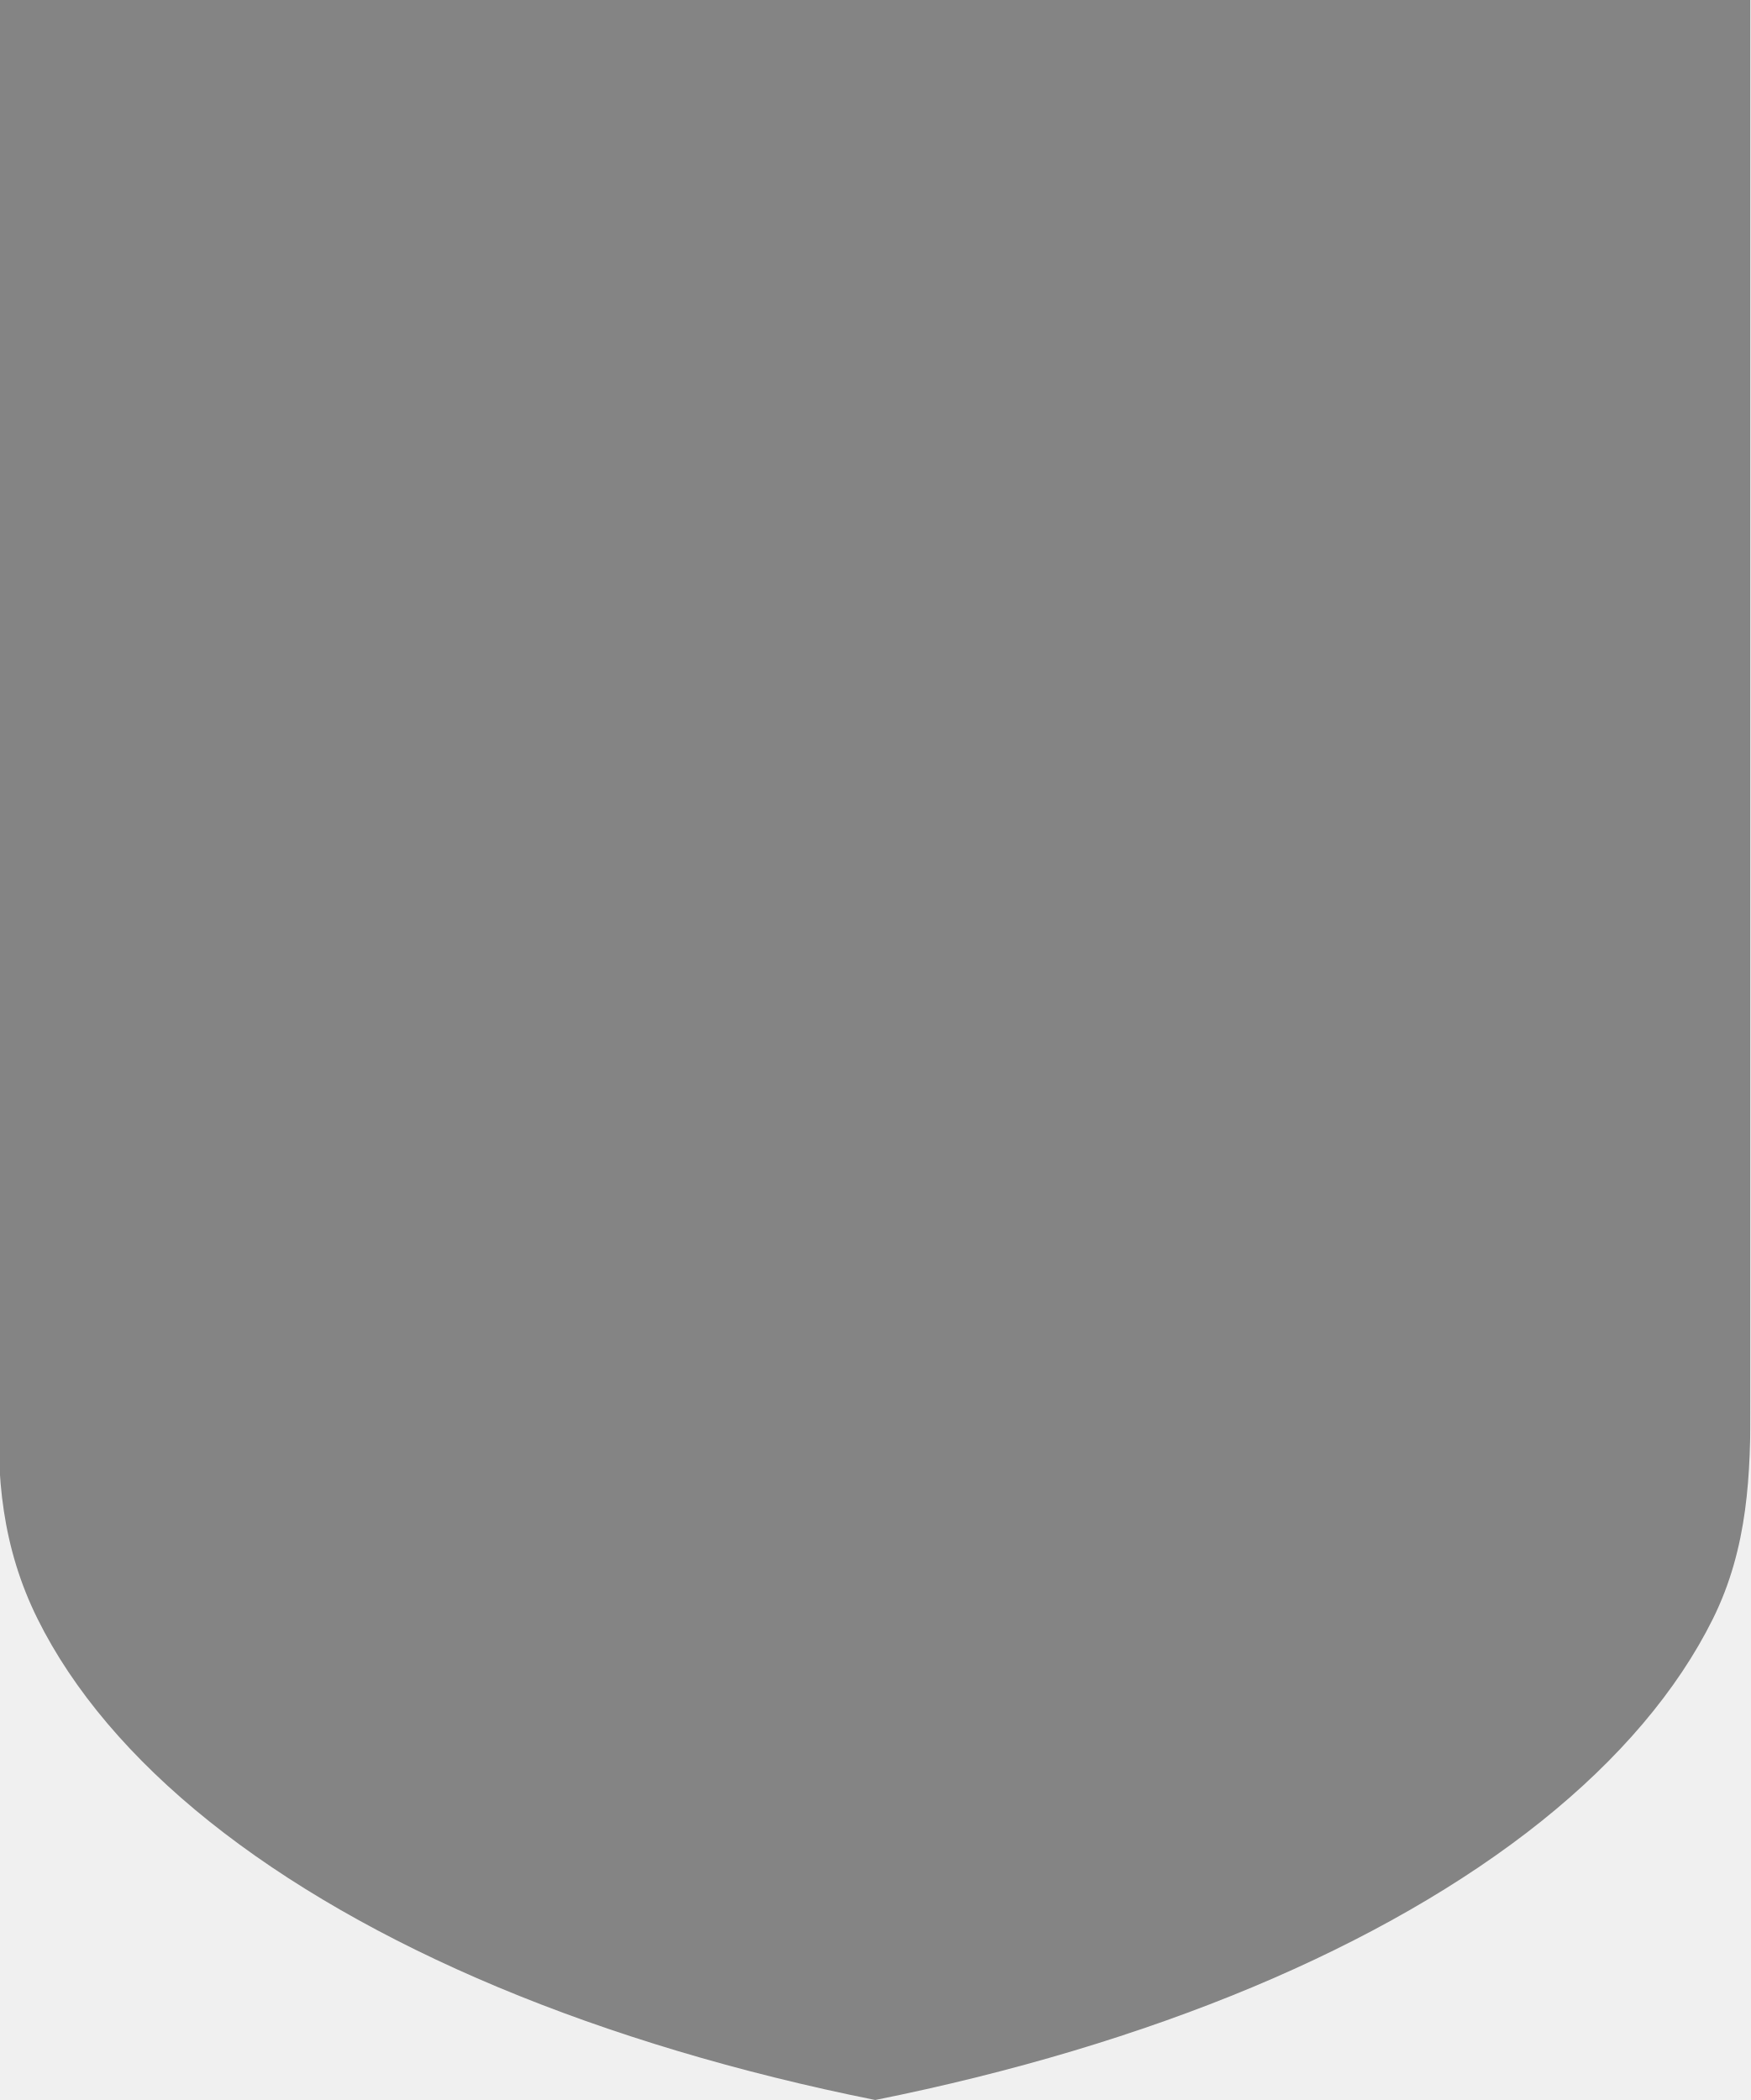
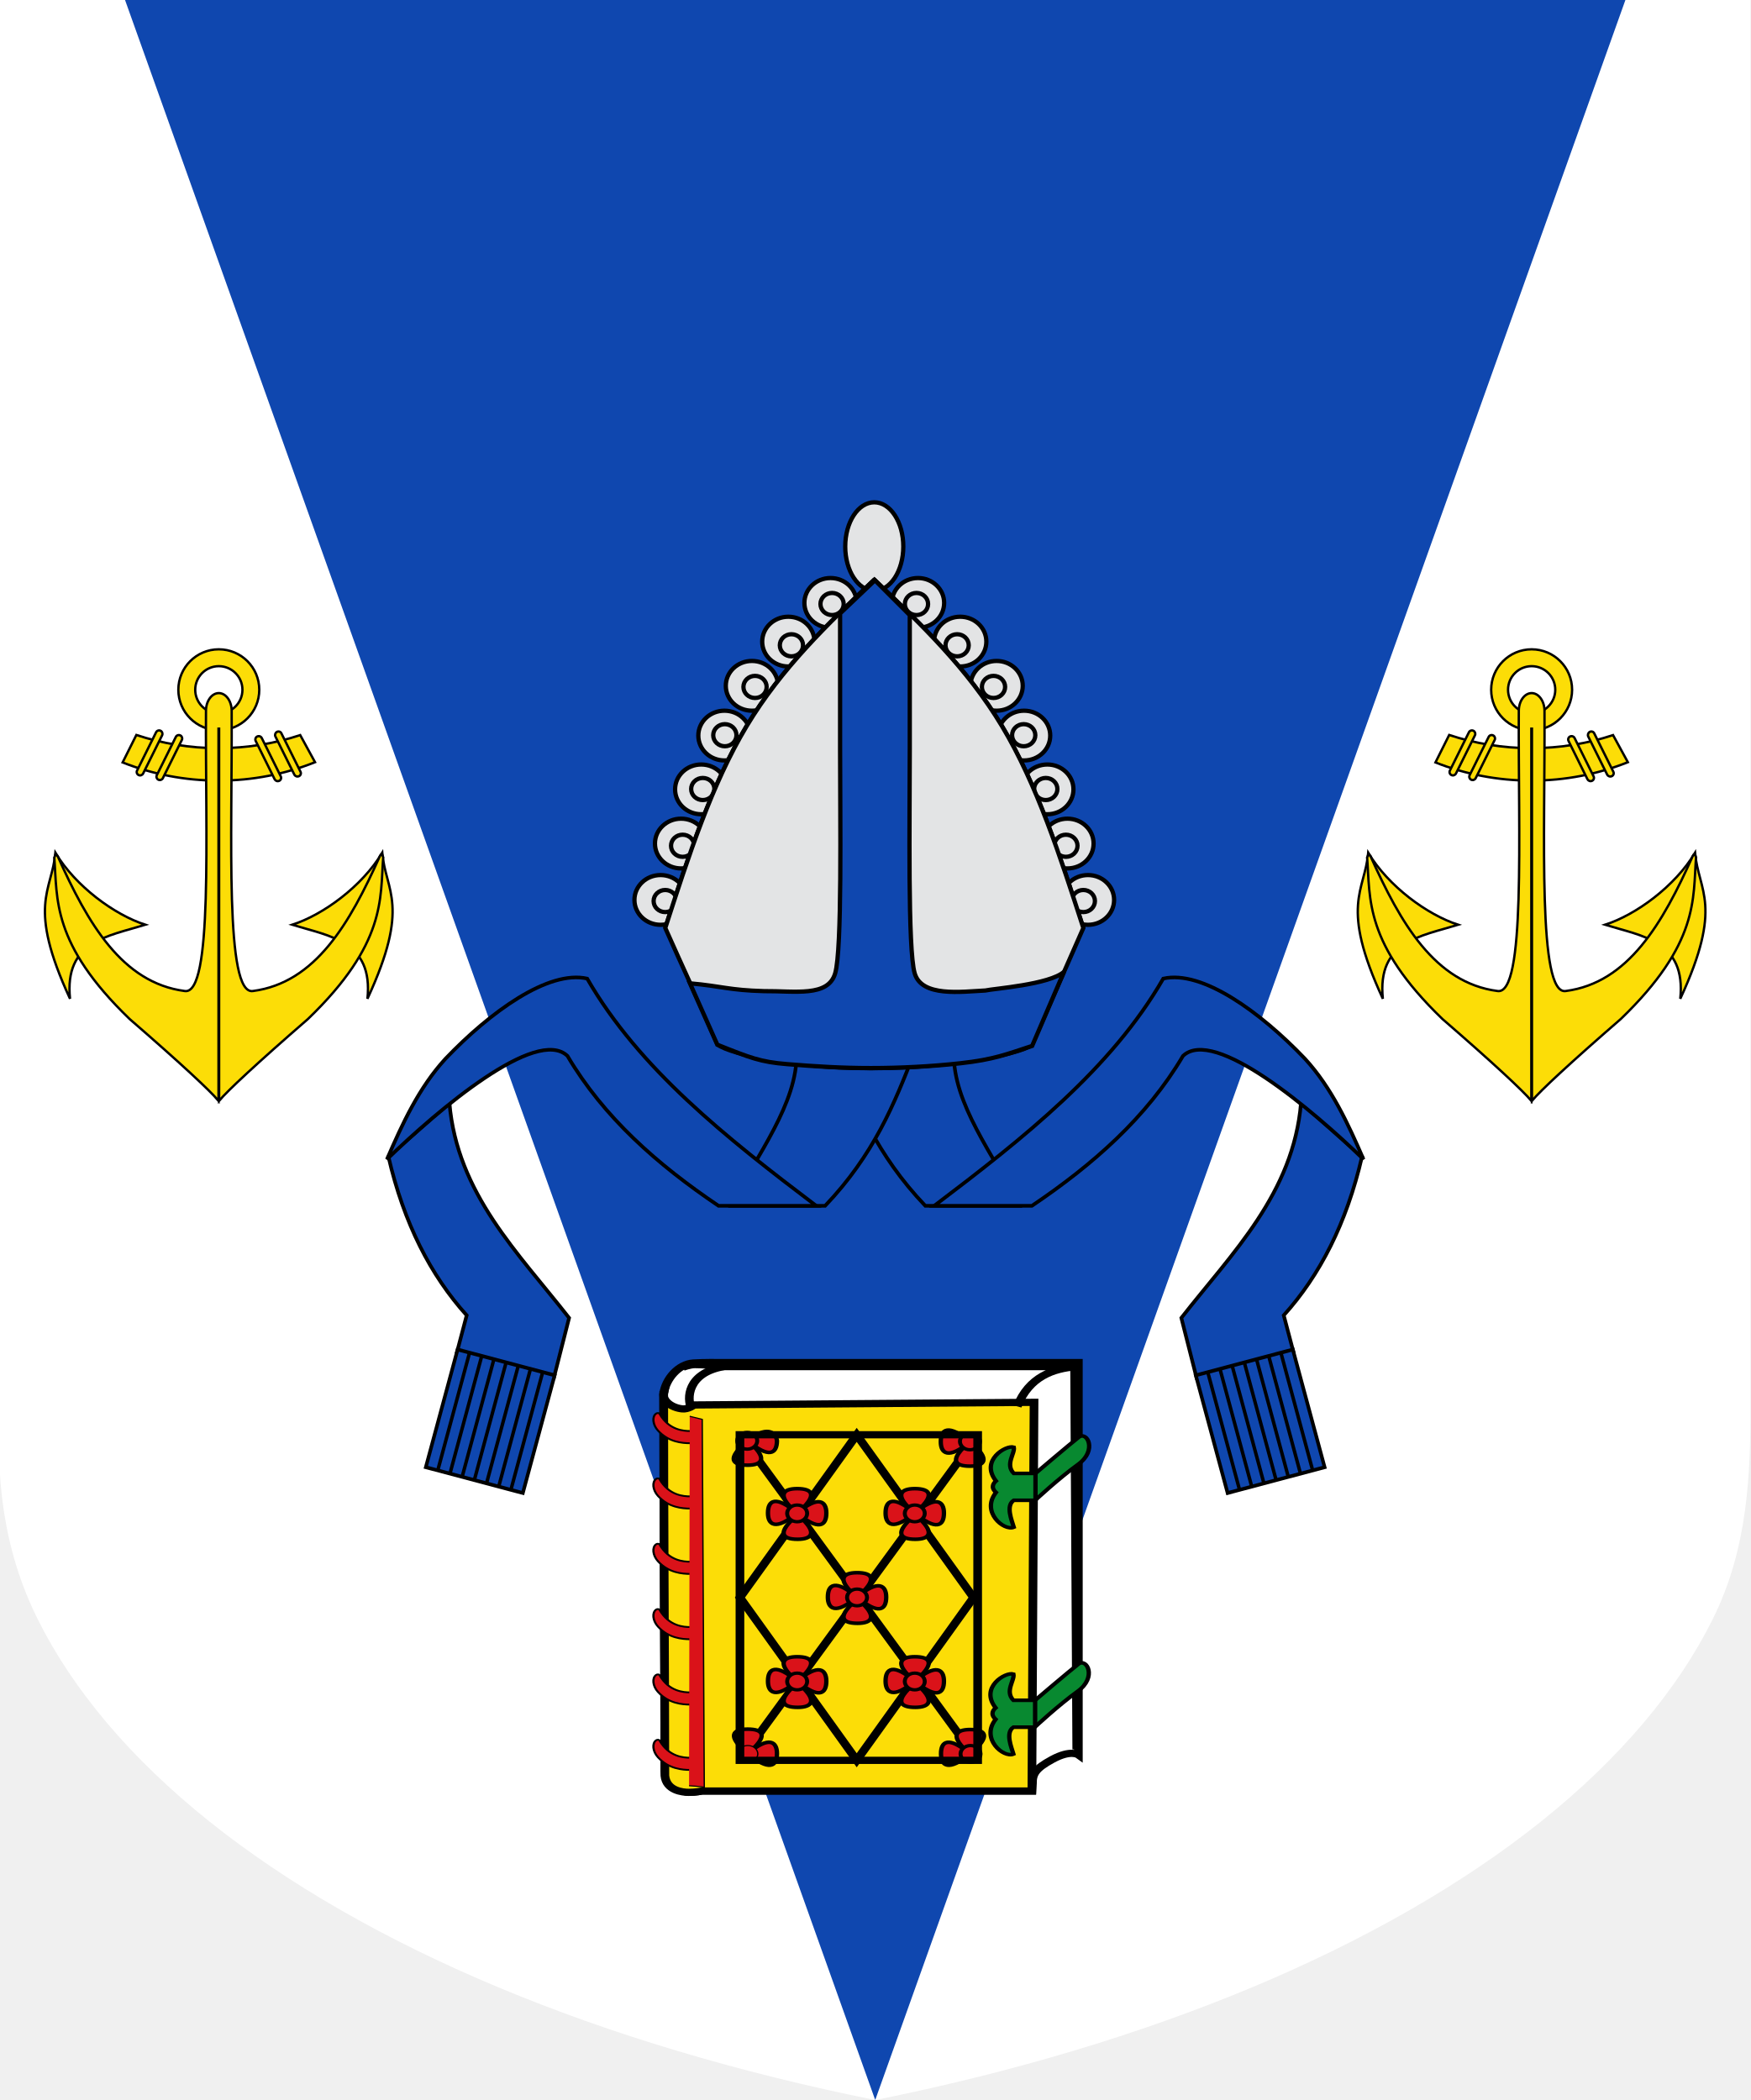
- <svg xmlns="http://www.w3.org/2000/svg" version="1.1" baseProfile="full" preserveAspectRatio="xMidYMid meet" height="600" width="500" viewBox="0,0,1000,1200 ">
+ <svg xmlns="http://www.w3.org/2000/svg" version="1.1" baseProfile="full" preserveAspectRatio="xMidYMid meet" height="1200" width="1000" viewBox="0,0,1000,1200 ">
  <defs />
  <g>
-     <g mask="url(#mask7-1)">
+     <g mask="url(#mask10-1)">
      <g>
-         <g fill="#848484">
-           <rect x="0" y="0" width="1000" height="1200" />
+         <g>
+           <g stroke-width="4" stroke="none">
+             <g fill="#ffffff">
+               <rect x="-100" y="-100" width="1200" height="1400" />
+             </g>
+             <g fill="#0f47af">
+               <path fill-rule="evenodd" d="M 0 -200 L 500,1200 L 1000,-200 L 0,-200 Z" />
+             </g>
+           </g>
+         </g>
+         <g transform="translate(0,0)">
+           <g fill="#fcdd07">
+             <g class="PlaceCharge" transform=" translate(25,370.3643) scale(1.342903, 1.342903) ">
+               <g>
+                 <path d="m 74.47,0.5 c -9.51,0 -17.22,7.715 -17.22,17.21 0,9.5 7.71,17.22 17.22,17.22 9.5,0 17.21,-7.72 17.21,-17.22 C 91.68,8.215 83.97,0.5 74.47,0.5 z m 0,7.175 c 5.54,0 10.05,4.505 10.05,10.035 0,5.54 -4.51,10.05 -10.05,10.05 -5.55,0 -10.04,-4.51 -10.04,-10.05 0,-5.53 4.49,-10.035 10.04,-10.035 z" fill-rule="evenodd" stroke="#000000" stroke-width="1" />
+                 <path d="m 39.39,36.95 -5.84,11.69 c 12.64,4.99 26.39,7.73 40.79,7.73 14.5,0 28.36,-2.78 41.06,-7.83 L 109.1,37 c -10.88,3.61 -22.6,5.56 -34.76,5.56 -12.21,0 -23.96,-1.97 -34.95,-5.61 z" fill-rule="evenodd" stroke="#000000" stroke-width="1" />
+                 <path d="m 90.81,37.6 c -0.71,0.35 -1,1.21 -0.64,1.92 l 8.05,16.28 c 0.4,0.71 1.2,1 1.98,0.64 0.7,-0.35 1,-1.21 0.6,-1.92 L 92.74,38.25 c -0.36,-0.71 -1.21,-1 -1.93,-0.65 z m 8.41,-1.97 c -0.7,0.35 -1,1.21 -0.7,1.92 l 8.08,16.27 c 0.4,0.72 1.2,1 2,0.65 0.7,-0.35 1,-1.21 0.6,-1.92 l -8.1,-16.28 c -0.3,-0.71 -1.18,-1 -1.88,-0.64 z M 58.1,37.14 c 0.71,0.35 1,1.21 0.65,1.92 l -8.09,16.28 c -0.35,0.71 -1.21,1 -1.92,0.64 -0.71,-0.35 -1,-1.21 -0.65,-1.92 l 8.09,-16.27 c 0.35,-0.72 1.21,-1 1.92,-0.65 z m -8.4,-1.98 c 0.71,0.36 1,1.22 0.65,1.93 l -8.08,16.26 c -0.36,0.72 -1.22,1 -1.93,0.65 -0.71,-0.36 -1,-1.21 -0.64,-1.92 l 8.08,-16.27 c 0.35,-0.71 1.21,-1 1.92,-0.65 z" fill-rule="evenodd" stroke="#000000" stroke-width="1" />
+                 <path d="M 4.948,87.05 C 13.55,101.4 30.16,113.5 43.21,117.7 27.35,122.6 8.667,124.6 11.17,149.2 -7.298,109.2 3.508,103.6 4.948,87.05 z" fill-rule="evenodd" stroke="#000000" stroke-width="1" />
+                 <path d="m 144,87.05 c -8.6,14.35 -25.2,26.45 -38.3,30.65 15.9,4.9 34.5,6.9 32,31.5 18.5,-40 7.7,-45.6 6.3,-62.15 z" fill-rule="evenodd" stroke="#000000" stroke-width="1" />
+                 <path d="m 74.48,19.13 c -3.02,0 -5.47,3.39 -5.47,7.56 l 0,0 C 68.7,78.92 72.03,147.8 59.95,145.9 33.3,142.4 18.71,117.1 5.901,88.48 L 5.391,88 4.91,88 4.43,89.32 4.47,88.97 c 1.372,17.63 -1.25,36.73 32.04,68.83 21.8,18.9 34.21,30.5 37.83,34.8 l 0,-158.33 c 0,0 0.1,0 0.14,0 0,0 0.1,0 0.12,0 l 0,158.33 c 3.61,-4.3 16.02,-15.9 37.8,-34.8 33.3,-32.1 30.7,-51.2 32,-68.83 l 0.1,0.35 -0.5,-1.44 -0.6,0 -0.4,0.6 C 130.2,117.1 115.6,142.4 88.99,145.9 76.97,147.8 80.2,79.61 79.94,27.47 c 0,0 0,-0.1 0,-0.1 0,-0.22 0,-0.44 0,-0.67 0,-4.17 -2.46,-7.57 -5.48,-7.57 z" fill-rule="evenodd" stroke="#000000" stroke-width="1" />
+               </g>
+             </g>
+           </g>
+           <g fill="#fcdd07">
+             <g class="PlaceCharge" transform=" translate(775,370.3643) scale(1.342903, 1.342903) ">
+               <g>
+                 <path d="m 74.47,0.5 c -9.51,0 -17.22,7.715 -17.22,17.21 0,9.5 7.71,17.22 17.22,17.22 9.5,0 17.21,-7.72 17.21,-17.22 C 91.68,8.215 83.97,0.5 74.47,0.5 z m 0,7.175 c 5.54,0 10.05,4.505 10.05,10.035 0,5.54 -4.51,10.05 -10.05,10.05 -5.55,0 -10.04,-4.51 -10.04,-10.05 0,-5.53 4.49,-10.035 10.04,-10.035 z" fill-rule="evenodd" stroke="#000000" stroke-width="1" />
+                 <path d="m 39.39,36.95 -5.84,11.69 c 12.64,4.99 26.39,7.73 40.79,7.73 14.5,0 28.36,-2.78 41.06,-7.83 L 109.1,37 c -10.88,3.61 -22.6,5.56 -34.76,5.56 -12.21,0 -23.96,-1.97 -34.95,-5.61 z" fill-rule="evenodd" stroke="#000000" stroke-width="1" />
+                 <path d="m 90.81,37.6 c -0.71,0.35 -1,1.21 -0.64,1.92 l 8.05,16.28 c 0.4,0.71 1.2,1 1.98,0.64 0.7,-0.35 1,-1.21 0.6,-1.92 L 92.74,38.25 c -0.36,-0.71 -1.21,-1 -1.93,-0.65 z m 8.41,-1.97 c -0.7,0.35 -1,1.21 -0.7,1.92 l 8.08,16.27 c 0.4,0.72 1.2,1 2,0.65 0.7,-0.35 1,-1.21 0.6,-1.92 l -8.1,-16.28 c -0.3,-0.71 -1.18,-1 -1.88,-0.64 z M 58.1,37.14 c 0.71,0.35 1,1.21 0.65,1.92 l -8.09,16.28 c -0.35,0.71 -1.21,1 -1.92,0.64 -0.71,-0.35 -1,-1.21 -0.65,-1.92 l 8.09,-16.27 c 0.35,-0.72 1.21,-1 1.92,-0.65 z m -8.4,-1.98 c 0.71,0.36 1,1.22 0.65,1.93 l -8.08,16.26 c -0.36,0.72 -1.22,1 -1.93,0.65 -0.71,-0.36 -1,-1.21 -0.64,-1.92 l 8.08,-16.27 c 0.35,-0.71 1.21,-1 1.92,-0.65 z" fill-rule="evenodd" stroke="#000000" stroke-width="1" />
+                 <path d="M 4.948,87.05 C 13.55,101.4 30.16,113.5 43.21,117.7 27.35,122.6 8.667,124.6 11.17,149.2 -7.298,109.2 3.508,103.6 4.948,87.05 z" fill-rule="evenodd" stroke="#000000" stroke-width="1" />
+                 <path d="m 144,87.05 c -8.6,14.35 -25.2,26.45 -38.3,30.65 15.9,4.9 34.5,6.9 32,31.5 18.5,-40 7.7,-45.6 6.3,-62.15 z" fill-rule="evenodd" stroke="#000000" stroke-width="1" />
+                 <path d="m 74.48,19.13 c -3.02,0 -5.47,3.39 -5.47,7.56 l 0,0 C 68.7,78.92 72.03,147.8 59.95,145.9 33.3,142.4 18.71,117.1 5.901,88.48 L 5.391,88 4.91,88 4.43,89.32 4.47,88.97 c 1.372,17.63 -1.25,36.73 32.04,68.83 21.8,18.9 34.21,30.5 37.83,34.8 l 0,-158.33 c 0,0 0.1,0 0.14,0 0,0 0.1,0 0.12,0 l 0,158.33 c 3.61,-4.3 16.02,-15.9 37.8,-34.8 33.3,-32.1 30.7,-51.2 32,-68.83 l 0.1,0.35 -0.5,-1.44 -0.6,0 -0.4,0.6 C 130.2,117.1 115.6,142.4 88.99,145.9 76.97,147.8 80.2,79.61 79.94,27.47 c 0,0 0,-0.1 0,-0.1 0,-0.22 0,-0.44 0,-0.67 0,-4.17 -2.46,-7.57 -5.48,-7.57 z" fill-rule="evenodd" stroke="#000000" stroke-width="1" />
+               </g>
+             </g>
+           </g>
+           <g fill="#0f47af">
+             <g class="PlaceCharge" transform=" translate(220,285.8094) scale(2.440163, 2.440163) ">
+               <g transform="translate(-659.186,-29.37014)">
+                 <g>
+                   <g transform="translate(-141.7894,2.137529)" stroke="#000000">
+                     <g transform="matrix(2.37864,0,0,2.360454,-1234.093,-104.011)">
+                       <g transform="matrix(-1.02603,0,0,1.02603,1172.82,49.46789)" stroke-width="0.35">
+                         <g transform="translate(216.3527,15.51153)">
+                           <a transform="translate(0,0.746122)">
+                             <path d="M -0.855,53.195 C 0.633,59.661 3.204,64.686 6.653,68.538 L 5.724,72.082 C 5.724,72.082 14.956,74.722 14.988,74.691 L 16.477,68.787 C 11.59,62.492 5.742,56.774 4.995,47.995 L -0.855,53.195 z" fill-rule="evenodd" />
+                           </a>
+                           <path d="M 32.016,58.695 L 41.037,58.695 C 45.703,53.761 47.69,48.826 49.583,43.892 L 38.301,43.892 C 38.4,48.826 34.483,53.761 32.016,58.695 z" fill-rule="evenodd" />
+                           <path d="M 4.616,44.476 C 2.049,47.301 0.499,50.736 -1,54.202 C 3.889,49.427 13.341,41.348 16.319,44.203 C 19.796,50.141 24.947,54.71 30.811,58.695 L 40.181,58.695 C 31.573,52.127 23.183,45.431 18.211,36.725 C 14.485,35.874 8.89,39.96 4.616,44.476 z" fill-rule="evenodd" />
+                         </g>
+                         <g transform="matrix(0.937878,0.251304,-0.258819,0.965926,57.26451,-45.23491)" stroke-width="0.355">
+                           <rect y="86.122" x="199.556" height="11.783" width="9.924" />
+                           <g transform="matrix(0.939783,0,0,1,4.152284,-2.016667)" stroke-width="0.366">
+                             <path d="M 209.225,99.968 L 209.225,88.093" fill-rule="evenodd" />
+                             <path d="M 210.552,99.968 L 210.552,88.093" fill-rule="evenodd" />
+                             <path d="M 211.878,99.968 L 211.878,88.093" fill-rule="evenodd" />
+                             <path d="M 213.204,99.968 L 213.204,88.093" fill-rule="evenodd" />
+                             <path d="M 214.531,99.968 L 214.531,88.093" fill-rule="evenodd" />
+                             <path d="M 215.857,99.968 L 215.857,88.093" fill-rule="evenodd" />
+                             <path d="M 217.184,99.968 L 217.184,88.093" fill-rule="evenodd" />
+                           </g>
+                         </g>
+                       </g>
+                     </g>
+                     <g transform="matrix(-2.37864,0,0,2.360454,3065.537,-104.011)">
+                       <g transform="matrix(-1.02603,0,0,1.02603,1172.82,49.46789)" stroke-width="0.35">
+                         <g transform="translate(216.3527,15.51153)">
+                           <a transform="translate(0,0.746122)">
+                             <path d="M -0.855,53.195 C 0.633,59.661 3.204,64.686 6.653,68.538 L 5.724,72.082 C 5.724,72.082 14.956,74.722 14.988,74.691 L 16.477,68.787 C 11.59,62.492 5.742,56.774 4.995,47.995 L -0.855,53.195 z" fill-rule="evenodd" />
+                           </a>
+                           <path d="M 32.016,58.695 L 41.037,58.695 C 45.703,53.761 47.69,48.826 49.583,43.892 L 38.301,43.892 C 38.4,48.826 34.483,53.761 32.016,58.695 z" fill-rule="evenodd" />
+                           <path d="M 4.616,44.476 C 2.049,47.301 0.499,50.736 -1,54.202 C 3.889,49.427 13.341,41.348 16.319,44.203 C 19.796,50.141 24.947,54.71 30.811,58.695 L 40.181,58.695 C 31.573,52.127 23.183,45.431 18.211,36.725 C 14.485,35.874 8.89,39.96 4.616,44.476 z" fill-rule="evenodd" />
+                         </g>
+                         <g transform="matrix(0.937878,0.251304,-0.258819,0.965926,57.26451,-45.23491)" stroke-width="0.355">
+                           <rect y="86.122" x="199.556" height="11.783" width="9.924" />
+                           <g transform="matrix(0.939783,0,0,1,4.152284,-2.016667)" stroke-width="0.366">
+                             <path d="M 209.225,99.968 L 209.225,88.093" fill-rule="evenodd" />
+                             <path d="M 210.552,99.968 L 210.552,88.093" fill-rule="evenodd" />
+                             <path d="M 211.878,99.968 L 211.878,88.093" fill-rule="evenodd" />
+                             <path d="M 213.204,99.968 L 213.204,88.093" fill-rule="evenodd" />
+                             <path d="M 214.531,99.968 L 214.531,88.093" fill-rule="evenodd" />
+                             <path d="M 215.857,99.968 L 215.857,88.093" fill-rule="evenodd" />
+                             <path d="M 217.184,99.968 L 217.184,88.093" fill-rule="evenodd" />
+                           </g>
+                         </g>
+                       </g>
+                     </g>
+                   </g>
+                   <path d="M 777.834,53.429 C 777.834,50.212 780.573,47.604 783.952,47.604 C 787.331,47.604 790.07,50.212 790.07,53.429 C 790.07,56.647 787.331,59.255 783.952,59.255 C 780.573,59.255 777.834,56.647 777.834,53.429 L 777.834,53.429 z" class="Silber Rand2" fill="#e3e4e5" fill-rule="evenodd" stroke="#000000" stroke-width="1" />
+                   <path d="M 787.714,62.491 C 787.714,59.274 790.453,56.666 793.831,56.666 C 797.21,56.666 799.949,59.274 799.949,62.491 C 799.949,65.708 797.21,68.316 793.831,68.316 C 790.453,68.316 787.714,65.708 787.714,62.491 L 787.714,62.491 z" class="Silber Rand2" fill="#e3e4e5" fill-rule="evenodd" stroke="#000000" stroke-width="1" />
+                   <path d="M 796.233,72.847 C 796.233,69.629 798.972,67.021 802.351,67.021 C 805.73,67.021 808.469,69.629 808.469,72.847 C 808.469,76.064 805.73,78.672 802.351,78.672 C 798.972,78.672 796.233,76.064 796.233,72.847 z" class="Silber Rand2" fill="#e3e4e5" fill-rule="evenodd" stroke="#000000" stroke-width="1" />
+                   <path d="M 802.668,84.497 C 802.668,81.28 805.407,78.672 808.786,78.672 C 812.165,78.672 814.904,81.28 814.904,84.497 C 814.904,87.714 812.165,90.322 808.786,90.322 C 805.407,90.322 802.668,87.714 802.668,84.497 z" class="Silber Rand2" fill="#e3e4e5" fill-rule="evenodd" stroke="#000000" stroke-width="1" />
+                   <path d="M 808.106,97.096 C 808.106,93.879 810.845,91.271 814.224,91.271 C 817.603,91.271 820.342,93.879 820.342,97.096 C 820.342,100.313 817.603,102.921 814.224,102.921 C 810.845,102.921 808.106,100.313 808.106,97.096 z" class="Silber Rand2" fill="#e3e4e5" fill-rule="evenodd" stroke="#000000" stroke-width="1" />
+                   <path d="M 812.819,109.782 C 812.819,106.565 815.558,103.957 818.937,103.957 C 822.316,103.957 825.055,106.565 825.055,109.782 C 825.055,112.999 822.316,115.607 818.937,115.607 C 815.558,115.607 812.819,112.999 812.819,109.782 z" class="Silber Rand2" fill="#e3e4e5" fill-rule="evenodd" stroke="#000000" stroke-width="1" />
+                   <path d="M 817.623,122.986 C 817.623,119.769 820.362,117.161 823.741,117.161 C 827.12,117.161 829.859,119.769 829.859,122.986 C 829.859,126.203 827.12,128.811 823.741,128.811 C 820.362,128.811 817.623,126.203 817.623,122.986 z" class="Silber Rand2" fill="#e3e4e5" fill-rule="evenodd" stroke="#000000" stroke-width="1" />
+                   <path d="M 769.587,53.429 C 769.587,50.212 766.848,47.604 763.469,47.604 C 760.09,47.604 757.351,50.212 757.351,53.429 C 757.351,56.647 760.09,59.255 763.469,59.255 C 766.848,59.255 769.587,56.647 769.587,53.429 L 769.587,53.429 z" class="Silber Rand2" fill="#e3e4e5" fill-rule="evenodd" stroke="#000000" stroke-width="1" />
+                   <path d="M 759.707,62.491 C 759.707,59.274 756.968,56.666 753.59,56.666 C 750.211,56.666 747.472,59.274 747.472,62.491 C 747.472,65.708 750.211,68.316 753.59,68.316 C 756.968,68.316 759.707,65.708 759.707,62.491 L 759.707,62.491 z" class="Silber Rand2" fill="#e3e4e5" fill-rule="evenodd" stroke="#000000" stroke-width="1" />
+                   <path d="M 751.188,72.847 C 751.188,69.629 748.449,67.021 745.07,67.021 C 741.691,67.021 738.952,69.629 738.952,72.847 C 738.952,76.064 741.691,78.672 745.07,78.672 C 748.449,78.672 751.188,76.064 751.188,72.847 z" class="Silber Rand2" fill="#e3e4e5" fill-rule="evenodd" stroke="#000000" stroke-width="1" />
+                   <path d="M 744.753,84.497 C 744.753,81.28 742.014,78.672 738.635,78.672 C 735.256,78.672 732.517,81.28 732.517,84.497 C 732.517,87.714 735.256,90.322 738.635,90.322 C 742.014,90.322 744.753,87.714 744.753,84.497 z" class="Silber Rand2" fill="#e3e4e5" fill-rule="evenodd" stroke="#000000" stroke-width="1" />
+                   <path d="M 739.315,97.096 C 739.315,93.879 736.576,91.271 733.197,91.271 C 729.818,91.271 727.079,93.879 727.079,97.096 C 727.079,100.313 729.818,102.921 733.197,102.921 C 736.576,102.921 739.315,100.313 739.315,97.096 z" class="Silber Rand2" fill="#e3e4e5" fill-rule="evenodd" stroke="#000000" stroke-width="1" />
+                   <path d="M 734.602,109.782 C 734.602,106.565 731.862,103.957 728.484,103.957 C 725.105,103.957 722.366,106.565 722.366,109.782 C 722.366,112.999 725.105,115.607 728.484,115.607 C 731.862,115.607 734.602,112.999 734.602,109.782 z" class="Silber Rand2" fill="#e3e4e5" fill-rule="evenodd" stroke="#000000" stroke-width="1" />
+                   <path d="M 729.798,122.986 C 729.798,119.769 727.059,117.161 723.68,117.161 C 720.301,117.161 717.562,119.769 717.562,122.986 C 717.562,126.203 720.301,128.811 723.68,128.811 C 727.059,128.811 729.798,126.203 729.798,122.986 L 729.798,122.986 z" class="Silber Rand2" fill="#e3e4e5" fill-rule="evenodd" stroke="#000000" stroke-width="1" />
+                   <path d="M 780.508,40.226 C 780.508,34.507 777.465,29.87 773.71,29.87 C 769.956,29.87 766.913,34.507 766.913,40.226 C 766.913,45.945 769.956,50.582 773.71,50.582 C 777.465,50.582 780.508,45.945 780.508,40.226 z" class="Silber Rand2" fill="#e3e4e5" fill-rule="evenodd" stroke="#000000" stroke-width="1" />
+                   <path d="M 724.768,129.544 C 730.206,112.716 735.644,95.888 743.801,82.296 C 751.958,68.704 762.834,58.348 773.71,47.993" class="Rand4Hell" fill="#e3e4e5" fill-rule="evenodd" stroke="#000000" stroke-width="1" />
+                   <path d="M 822.653,129.544 C 817.215,112.716 811.777,95.888 803.62,82.296 C 795.463,68.704 784.587,58.348 773.71,47.993" class="Rand4Hell" fill="#e3e4e5" fill-rule="evenodd" stroke="#000000" stroke-width="1" />
+                   <path d="M 727.487,123.245 C 727.487,121.815 726.269,120.656 724.768,120.656 C 723.266,120.656 722.049,121.815 722.049,123.245 C 722.049,124.674 723.266,125.833 724.768,125.833 C 726.269,125.833 727.487,124.674 727.487,123.245 z" class="Hellblau" fill="#e3e4e5" fill-rule="evenodd" stroke="#000000" stroke-width="1" />
+                   <path d="M 731.565,110.3 C 731.565,108.87 730.348,107.711 728.846,107.711 C 727.345,107.711 726.127,108.87 726.127,110.3 C 726.127,111.73 727.345,112.889 728.846,112.889 C 730.348,112.889 731.565,111.73 731.565,110.3 z" class="Hellblau" fill="#e3e4e5" fill-rule="evenodd" stroke="#000000" stroke-width="1" />
+                   <path d="M 736.278,97.01 C 736.278,95.58 735.061,94.421 733.559,94.421 C 732.058,94.421 730.84,95.58 730.84,97.01 C 730.84,98.44 732.058,99.599 733.559,99.599 C 735.061,99.599 736.278,98.44 736.278,97.01 z" class="Hellblau" fill="#e3e4e5" fill-rule="evenodd" stroke="#000000" stroke-width="1" />
+                   <path d="M 741.444,84.41 C 741.444,82.981 740.227,81.822 738.725,81.822 C 737.224,81.822 736.006,82.981 736.006,84.41 C 736.006,85.84 737.224,86.999 738.725,86.999 C 740.227,86.999 741.444,85.84 741.444,84.41 z" class="Hellblau" fill="#e3e4e5" fill-rule="evenodd" stroke="#000000" stroke-width="1" />
+                   <path d="M 748.514,73.105 C 748.514,71.676 747.297,70.516 745.795,70.516 C 744.293,70.516 743.076,71.676 743.076,73.105 C 743.076,74.535 744.293,75.694 745.795,75.694 C 747.297,75.694 748.514,74.535 748.514,73.105 z" class="Hellblau" fill="#e3e4e5" fill-rule="evenodd" stroke="#000000" stroke-width="1" />
+                   <path d="M 757.034,63.354 C 757.034,61.924 755.816,60.765 754.315,60.765 C 752.813,60.765 751.596,61.924 751.596,63.354 C 751.596,64.784 752.813,65.943 754.315,65.943 C 755.816,65.943 757.034,64.784 757.034,63.354 z" class="Hellblau" fill="#e3e4e5" fill-rule="evenodd" stroke="#000000" stroke-width="1" />
+                   <path d="M 766.55,53.688 C 766.55,52.259 765.333,51.099 763.831,51.099 C 762.33,51.099 761.112,52.259 761.112,53.688 C 761.112,55.118 762.33,56.277 763.831,56.277 C 765.333,56.277 766.55,55.118 766.55,53.688 z" class="Hellblau" fill="#e3e4e5" fill-rule="evenodd" stroke="#000000" stroke-width="1" />
+                   <path d="M 819.934,123.245 C 819.934,121.815 821.152,120.656 822.653,120.656 C 824.155,120.656 825.372,121.815 825.372,123.245 C 825.372,124.674 824.155,125.833 822.653,125.833 C 821.152,125.833 819.934,124.674 819.934,123.245 z" class="Hellblau" fill="#e3e4e5" fill-rule="evenodd" stroke="#000000" stroke-width="1" />
+                   <path d="M 815.856,110.3 C 815.856,108.87 817.073,107.711 818.575,107.711 C 820.076,107.711 821.294,108.87 821.294,110.3 C 821.294,111.73 820.076,112.889 818.575,112.889 C 817.073,112.889 815.856,111.73 815.856,110.3 z" class="Hellblau" fill="#e3e4e5" fill-rule="evenodd" stroke="#000000" stroke-width="1" />
+                   <path d="M 811.143,97.01 C 811.143,95.58 812.36,94.421 813.862,94.421 C 815.363,94.421 816.581,95.58 816.581,97.01 C 816.581,98.44 815.363,99.599 813.862,99.599 C 812.36,99.599 811.143,98.44 811.143,97.01 z" class="Hellblau" fill="#e3e4e5" fill-rule="evenodd" stroke="#000000" stroke-width="1" />
+                   <path d="M 805.976,84.41 C 805.976,82.981 807.194,81.822 808.695,81.822 C 810.197,81.822 811.415,82.981 811.415,84.41 C 811.415,85.84 810.197,86.999 808.695,86.999 C 807.194,86.999 805.976,85.84 805.976,84.41 z" class="Hellblau" fill="#e3e4e5" fill-rule="evenodd" stroke="#000000" stroke-width="1" />
+                   <path d="M 798.907,73.105 C 798.907,71.676 800.124,70.516 801.626,70.516 C 803.128,70.516 804.345,71.676 804.345,73.105 C 804.345,74.535 803.128,75.694 801.626,75.694 C 800.124,75.694 798.907,74.535 798.907,73.105 z" class="Hellblau" fill="#e3e4e5" fill-rule="evenodd" stroke="#000000" stroke-width="1" />
+                   <path d="M 790.387,63.354 C 790.387,61.924 791.605,60.765 793.106,60.765 C 794.608,60.765 795.825,61.924 795.825,63.354 C 795.825,64.784 794.608,65.943 793.106,65.943 C 791.605,65.943 790.387,64.784 790.387,63.354 L 790.387,63.354 z" class="Hellblau" fill="#e3e4e5" fill-rule="evenodd" stroke="#000000" stroke-width="1" />
+                   <path d="M 780.871,53.688 C 780.871,52.259 782.088,51.099 783.59,51.099 C 785.091,51.099 786.309,52.259 786.309,53.688 C 786.309,55.118 785.091,56.277 783.59,56.277 C 782.088,56.277 780.871,55.118 780.871,53.688 z" class="Hellblau" fill="#e3e4e5" fill-rule="evenodd" stroke="#000000" stroke-width="1" />
+                   <path transform="translate(717.0622,29.37014)" d="M 56.656,18.625 C 45.78,28.981 34.907,39.346 26.75,52.938 C 18.593,66.529 13.157,83.359 7.719,100.188 C 11.712,109.216 15.966,118.222 19.844,127.25 C 20.64,128.975 35.479,133.017 55.871,133.017 C 76.263,133.017 93.119,129.146 93.688,127.25 L 105.594,100.188 C 100.156,83.359 94.72,66.529 86.562,52.938 C 78.405,39.346 67.532,28.981 56.656,18.625 z" fill="#e3e4e5" fill-rule="evenodd" stroke="#000000" />
+                   <path d="M 772.922,162.362 C 779.72,162.362 787.215,161.979 793.881,161.233 C 801.809,160.345 804.628,159.137 810.67,157.173 L 818.126,139.814 C 814.702,142.824 801.646,143.746 799.709,144.195 C 794.064,144.474 784.81,145.786 783.17,140.164 C 781.53,134.541 782.022,104.26 782.022,87.603 C 782.022,70.945 782.022,56.295 782.022,56.295 L 773.865,48.134 L 765.708,55.901 C 765.708,55.901 765.708,70.945 765.708,87.603 C 765.708,104.26 766.201,134.541 764.56,140.164 C 762.92,145.786 755.176,144.275 747.851,144.343 C 739.696,144.114 738.202,143.214 730.56,142.508 L 736.964,156.888 C 744.703,159.983 747.053,160.927 753.284,161.437 C 759.969,161.984 766.125,162.362 772.922,162.362 z" class="Hellblau" fill-rule="evenodd" stroke="#000000" stroke-width="1" />
+                 </g>
+                 <g transform="matrix(1.02603,0,0,1.02603,831.0231,105.3299)" stroke="#000000" stroke-width="0.35" />
+               </g>
+             </g>
+           </g>
+           <g fill="#fcdd07">
+             <g class="PlaceCharge" transform=" translate(374.4396,775) scale(0.756361, 0.6303008) ">
+               <g fill="#ffffff" class="feature leaved" fill-opacity="0.999">
+                 <path d="m 284.75,387.17 -0.424,6.963 -249.08,0 c 0,0 -4.776,1.229 -10.004,1.229 -4.618,0 -17.014,-5.588 -18.119,-19.208 -0.105,-116.65 -0.868,-224.29 -0.947,-341.98 1.43,-13.666 11.365,-27.237 22.536,-28.057 8.145,-0.597 18.783,-0.41 18.783,-0.41 l 271.95,0 0,355.64 c 0,0 -5.717,-4.917 -19.6,4.097 -13.313,8.644 -15.093,13.523 -15.093,21.718 z" stroke="#000000" stroke-width="6.544" fill-opacity="0.999" />
+               </g>
+               <g>
+                 <path d="m 6.26,33.58 c 0,116.65 0.763,230.03 0.868,346.68 1.105,13.62 13.5,15.111 18.119,15.111 5.228,0 10.004,-1.229 10.004,-1.229 l 249.08,0 1.633,-352.37 -256.77,2.386 c 0,0 -4.356,4.129 -8.976,3.549 -7.741,-0.971 -15.178,-7.164 -13.953,-14.13 z" stroke="#000000" stroke-width="6.544" />
+                 <path d="m 316.59,8.17 1.633,348.27" fill="#000000" stroke="#000000" stroke-width="6.544" />
+                 <path d="m 273.3,45.46 c 8.983,-27.042 27.015,-34.318 44.916,-36.056 l -274.4,0 c 0,0 0.612,-1.639 -13.883,-1.844 -3.927,-0.056 -9.289,2.458 -9.289,2.458" fill="none" stroke="#000000" stroke-width="6.544" />
+                 <path d="M 51.43,9.4 C 23.712,15.355 23.712,38.635 27.177,47.298" fill="none" stroke="#000000" stroke-width="6.544" />
+               </g>
+               <g fill="#088930" class="feature clasped" fill-opacity="0.999">
+                 <path d="m 286.74,311.9 c 0,0 26.193,-26.746 32.666,-32.778 6.37,-5.937 14.291,11.882 -0.408,24.584 -14.7,12.702 -32.462,32.573 -32.462,32.573 l -16.129,0 c -6.284,4.876 -1.51,18.245 0,24.379 -7.335,3.847 -25.059,-13.799 -13.455,-31.51 -4.459,-4.886 -1.528,-8.761 0,-10.384 -12.25,-18.643 7.591,-32.891 13.455,-30.627 1.021,5.736 -6.737,15.57 0,23.764 l 16.333,0 z" stroke="#000000" stroke-width="3.272" fill-opacity="0.999" />
+                 <path d="m 287.01,106.22 c 0,0 26.193,-26.746 32.666,-32.778 6.37,-5.937 14.291,11.882 -0.408,24.584 -14.7,12.702 -32.462,32.573 -32.462,32.573 l -16.129,0 c -6.284,4.876 -1.51,18.245 0,24.379 -7.335,3.847 -25.059,-13.799 -13.455,-31.51 -4.459,-4.886 -1.528,-8.761 0,-10.384 -12.25,-18.643 7.591,-32.891 13.455,-30.627 1.021,5.736 -6.737,15.57 0,23.764 l 16.333,0 z" stroke="#000000" stroke-width="3.272" fill-opacity="0.999" />
+                 <path d="m 287.05,105.28 0,24.174" stroke="#000000" stroke-width="3.272" fill-opacity="0.999" />
+                 <path d="m 286.78,310.96 0,24.174" stroke="#000000" stroke-width="3.272" fill-opacity="0.999" />
+               </g>
+               <path d="m 63.83,218.77 88.2,-147.5 88.2,147.5 -88.2,147.51 z" fill="none" stroke="#000000" stroke-width="6.544" />
+               <g fill="#da1219" class="feature garnished" fill-opacity="0.999">
+                 <path d="M 63.83,366.28 243.49,71.27" stroke="#000000" stroke-width="6.544" fill-opacity="0.999" />
+                 <path d="m 63.83,71.27 179.66,295" stroke="#000000" stroke-width="6.544" fill-opacity="0.999" />
+                 <path d="M 26.31,67.79 C 21.402,67.79 10.19,67.039 3.146,52.22 2.691,51.263 1.325,51.311 0.512,51.983 c -3.206,2.65 -2.622,10.107 1.409,15.397 8.015,10.518 18.426,11.472 24.389,11.472" stroke="#000000" stroke-width="1.636" fill-opacity="0.999" />
+                 <path d="m 26.31,127.03 c -4.908,0 -16.12,-0.751 -23.164,-15.57 -0.455,-0.957 -1.821,-0.909 -2.634,-0.237 -3.206,2.65 -2.622,10.107 1.409,15.397 8.015,10.518 18.426,11.472 24.389,11.472" stroke="#000000" stroke-width="1.636" fill-opacity="0.999" />
+                 <path d="m 26.31,186.27 c -4.908,0 -16.12,-0.751 -23.164,-15.57 -0.455,-0.957 -1.821,-0.909 -2.634,-0.237 -3.206,2.65 -2.622,10.107 1.409,15.397 8.015,10.518 18.426,11.472 24.389,11.472" stroke="#000000" stroke-width="1.636" fill-opacity="0.999" />
+                 <path d="m 26.31,245.5 c -4.908,0 -16.12,-0.751 -23.164,-15.57 -0.455,-0.957 -1.821,-0.909 -2.634,-0.237 -3.206,2.65 -2.622,10.107 1.409,15.397 8.015,10.518 18.426,11.472 24.389,11.472" stroke="#000000" stroke-width="1.636" fill-opacity="0.999" />
+                 <path d="m 26.31,304.74 c -4.908,0 -16.12,-0.751 -23.164,-15.57 -0.455,-0.957 -1.821,-0.909 -2.634,-0.237 -3.206,2.65 -2.622,10.107 1.409,15.397 8.015,10.518 18.426,11.472 24.389,11.472" stroke="#000000" stroke-width="1.636" fill-opacity="0.999" />
+                 <path d="m 26.31,363.98 c -4.908,0 -16.12,-0.751 -23.164,-15.57 -0.455,-0.957 -1.821,-0.909 -2.634,-0.237 -3.206,2.65 -2.622,10.107 1.409,15.397 8.015,10.518 18.426,11.472 24.389,11.472" stroke="#000000" stroke-width="1.636" fill-opacity="0.999" />
+                 <path d="m 25.4,389.37 c 0,0 10.312,0.756 11.5,1.387 L 35.357,57.223 25.9,54.42" stroke="#000000" fill-opacity="0.999" />
+                 <path d="m 107.032,294.544 c -16.333,-16.389 -10.584,-22.125 0,-22.125 11.595,0 16.333,5.736 0,22.125" stroke="#000000" stroke-width="3.272" fill-opacity="0.999" />
+                 <path d="m 107.032,294.544 c -16.333,16.389 -22.05,10.62 -22.05,0 0,-11.635 5.717,-16.389 22.05,0" stroke="#000000" stroke-width="3.272" fill-opacity="0.999" />
+                 <path d="m 107.391,296.183 c 16.333,16.389 10.584,22.125 0,22.125 -11.595,0 -16.333,-5.736 0,-22.125" stroke="#000000" stroke-width="3.272" fill-opacity="0.999" />
+                 <path d="m 107.032,294.544 c 16.333,-16.389 22.05,-10.62 22.05,0 0,11.635 -5.717,16.389 -22.05,0" stroke="#000000" stroke-width="3.272" fill-opacity="0.999" />
+                 <path d="m 114.598,294.864 c 0,4.186 -3.382,7.58 -7.554,7.58 -4.172,0 -7.554,-3.394 -7.554,-7.58 0,-4.186 3.382,-7.58 7.554,-7.58 4.172,0 7.554,3.394 7.554,7.58 z" stroke="#000000" stroke-width="3" fill-opacity="0.999" />
+                 <path d="m 195.866,294.544 c -16.333,-16.389 -10.584,-22.125 0,-22.125 11.595,0 16.333,5.736 0,22.125" stroke="#000000" stroke-width="3.272" fill-opacity="0.999" />
+                 <path d="m 195.866,294.544 c -16.333,16.389 -22.05,10.62 -22.05,0 0,-11.635 5.717,-16.389 22.05,0" stroke="#000000" stroke-width="3.272" fill-opacity="0.999" />
+                 <path d="m 196.225,296.183 c 16.333,16.389 10.584,22.125 0,22.125 -11.595,0 -16.333,-5.736 0,-22.125" stroke="#000000" stroke-width="3.272" fill-opacity="0.999" />
+                 <path d="m 195.866,294.544 c 16.333,-16.389 22.05,-10.62 22.05,0 0,11.635 -5.717,16.389 -22.05,0" stroke="#000000" stroke-width="3.272" fill-opacity="0.999" />
+                 <path d="m 203.432,294.864 c 0,4.186 -3.382,7.58 -7.554,7.58 -4.172,0 -7.554,-3.394 -7.554,-7.58 0,-4.186 3.382,-7.58 7.554,-7.58 4.172,0 7.554,3.394 7.554,7.58 z" stroke="#000000" stroke-width="3" fill-opacity="0.999" />
+                 <path d="m 195.866,142.155 c -16.333,-16.389 -10.584,-22.125 0,-22.125 11.595,0 16.333,5.736 0,22.125" stroke="#000000" stroke-width="3.272" fill-opacity="0.999" />
+                 <path d="m 195.866,142.155 c -16.333,16.389 -22.05,10.62 -22.05,0 0,-11.635 5.717,-16.389 22.05,0" stroke="#000000" stroke-width="3.272" fill-opacity="0.999" />
+                 <path d="m 196.225,143.794 c 16.333,16.389 10.584,22.125 0,22.125 -11.595,0 -16.333,-5.736 0,-22.125" stroke="#000000" stroke-width="3.272" fill-opacity="0.999" />
+                 <path d="m 195.866,142.155 c 16.333,-16.389 22.05,-10.62 22.05,0 0,11.635 -5.717,16.389 -22.05,0" stroke="#000000" stroke-width="3.272" fill-opacity="0.999" />
+                 <path d="m 203.432,142.474 c 0,4.186 -3.382,7.58 -7.554,7.58 -4.172,0 -7.554,-3.394 -7.554,-7.58 0,-4.186 3.382,-7.58 7.554,-7.58 4.172,0 7.554,3.394 7.554,7.58 z" stroke="#000000" stroke-width="3" fill-opacity="0.999" />
+                 <path d="m 107.032,142.155 c -16.333,-16.389 -10.584,-22.125 0,-22.125 11.595,0 16.333,5.736 0,22.125" stroke="#000000" stroke-width="3.272" fill-opacity="0.999" />
+                 <path d="m 107.032,142.155 c -16.333,16.389 -22.05,10.62 -22.05,0 0,-11.635 5.717,-16.389 22.05,0" stroke="#000000" stroke-width="3.272" fill-opacity="0.999" />
+                 <path d="m 107.391,143.794 c 16.333,16.389 10.584,22.125 0,22.125 -11.595,0 -16.333,-5.736 0,-22.125" stroke="#000000" stroke-width="3.272" fill-opacity="0.999" />
+                 <path d="m 107.032,142.155 c 16.333,-16.389 22.05,-10.62 22.05,0 0,11.635 -5.717,16.389 -22.05,0" stroke="#000000" stroke-width="3.272" fill-opacity="0.999" />
+                 <path d="m 114.598,142.474 c 0,4.186 -3.382,7.58 -7.554,7.58 -4.172,0 -7.554,-3.394 -7.554,-7.58 0,-4.186 3.382,-7.58 7.554,-7.58 4.172,0 7.554,3.394 7.554,7.58 z" stroke="#000000" stroke-width="3" fill-opacity="0.999" />
+                 <path d="m 152.265,218.351 c -16.333,-16.389 -10.584,-22.125 0,-22.125 11.595,0 16.333,5.736 0,22.125" stroke="#000000" stroke-width="3.272" fill-opacity="0.999" />
+                 <path d="m 152.265,218.351 c -16.333,16.389 -22.05,10.62 -22.05,0 0,-11.635 5.717,-16.389 22.05,0" stroke="#000000" stroke-width="3.272" fill-opacity="0.999" />
+                 <path d="m 152.641,219.987 c 16.333,16.389 10.584,22.125 0,22.125 -11.595,0 -16.333,-5.736 0,-22.125" stroke="#000000" stroke-width="3.272" fill-opacity="0.999" />
+                 <path d="m 152.265,218.351 c 16.333,-16.389 22.05,-10.62 22.05,0 0,11.635 -5.717,16.389 -22.05,0" stroke="#000000" stroke-width="3.272" fill-opacity="0.999" />
+                 <path d="m 159.832,218.669 c 0,4.186 -3.382,7.58 -7.554,7.58 -4.172,0 -7.554,-3.394 -7.554,-7.58 0,-4.186 3.382,-7.58 7.554,-7.58 4.172,0 7.554,3.394 7.554,7.58 z" stroke="#000000" stroke-width="3" fill-opacity="0.999" />
+                 <path d="m 69.626,338.054 c 11.722,3e-5 16.46,5.736 0,22.1 -16.46,-16.414 -10.711,-22.1 0,-22.1 z" stroke="#000000" stroke-width="3.272" fill-opacity="0.999" />
+                 <path d="m 69.75,360.179 c 16.333,-16.389 22.05,-10.62 22.05,0 0,11.635 -5.717,16.389 -22.05,0" stroke="#000000" stroke-width="3.272" fill-opacity="0.999" />
+                 <path d="m 77.318,360.484 c 0,4.186 -3.382,7.58 -7.554,7.58 -4.172,0 -7.554,-3.394 -7.554,-7.58 0,-4.186 3.382,-7.58 7.554,-7.58 4.172,0 7.554,3.394 7.554,7.58 z" stroke="#000000" fill-opacity="0.999" />
+                 <path d="m 215.681,360.546 c -0.063,-11.635 5.653,-16.389 21.91,-0.013 -16.409,16.376 -21.847,10.633 -21.91,0.013 z" stroke="#000000" stroke-width="3.272" fill-opacity="0.999" />
+                 <path d="m 237.665,360.546 c -16.333,-16.389 -10.584,-22.125 0,-22.125 11.595,0 16.333,5.736 0,22.125" stroke="#000000" stroke-width="3.272" fill-opacity="0.999" />
+                 <path d="m 237.995,352.947 c 4.172,0 7.554,3.394 7.554,7.58 0,4.186 -3.382,7.58 -7.554,7.58 -4.172,0 -7.554,-3.394 -7.554,-7.58 0,-4.186 3.382,-7.58 7.554,-7.58 z" stroke="#000000" stroke-width="3" fill-opacity="0.999" />
+                 <path d="m 69.651,76.629 c 16.333,16.389 10.584,22.125 0,22.125 -11.595,0 -16.333,-5.736 0,-22.125" stroke="#000000" stroke-width="3.272" fill-opacity="0.999" />
+                 <path d="M 69.693,76.623 C 83.435,62.94 90.823,68.098 91.799,76.606 91.698,88.266 85.981,93.021 69.693,76.623 z" stroke="#000000" stroke-width="3.272" fill-opacity="0.999" />
+                 <path d="m 69.331,84.222 c -4.172,0 -7.554,-3.394 -7.554,-7.58 0,-4.186 3.382,-7.58 7.554,-7.58 4.172,0 7.554,3.394 7.554,7.58 0,4.186 -3.382,7.58 -7.554,7.58 z" stroke="#000000" stroke-width="3" fill-opacity="0.999" />
+                 <path d="m 237.548,99.646 c -11.577,0 -16.315,-5.736 0.081,-22.125 16.396,16.389 10.485,22.125 -0.081,22.125 z" stroke="#000000" stroke-width="3.272" fill-opacity="0.999" />
+                 <path d="m 237.567,77.521 c -16.333,16.389 -22.05,10.62 -22.05,0 0,-11.635 5.717,-16.389 22.05,0" stroke="#000000" stroke-width="3.272" fill-opacity="0.999" />
+                 <path d="m 230,77.201 c 0,-4.186 3.382,-7.58 7.554,-7.58 4.172,0 7.554,3.394 7.554,7.58 0,4.186 -3.382,7.58 -7.554,7.58 -4.172,0 -7.554,-3.394 -7.554,-7.58 z" stroke="#000000" stroke-width="3" fill-opacity="0.999" />
+               </g>
+               <path d="m 63.83,71.18 179.55,0 0,295.17 -179.55,0 z" fill="none" stroke="#000000" stroke-width="6.544" />
+             </g>
+           </g>
        </g>
      </g>
    </g>
    <defs>
-       <mask id="mask7-1">
+       <mask id="mask10-1">
        <path fill="#FFFFFF" d="m 0,0 v 800 c -2.506,43.111 1.234,84.335 21.49,125.136 20.255,40.801 53.478,79.986 98.039,115.636 44.562,35.649 100.449,67.752 164.923,94.734 64.475,26.983 137.516,48.837 215.548,64.493 78.031,-15.656 151.073,-37.511 215.548,-64.493 64.475,-26.983 120.362,-59.085 164.923,-94.734 44.562,-35.65 77.784,-74.834 98.039,-115.636 C 998.766,884.335 1000.145,841.931 1000,800 V 0 Z" />
      </mask>
    </defs>
  </g>
</svg>
